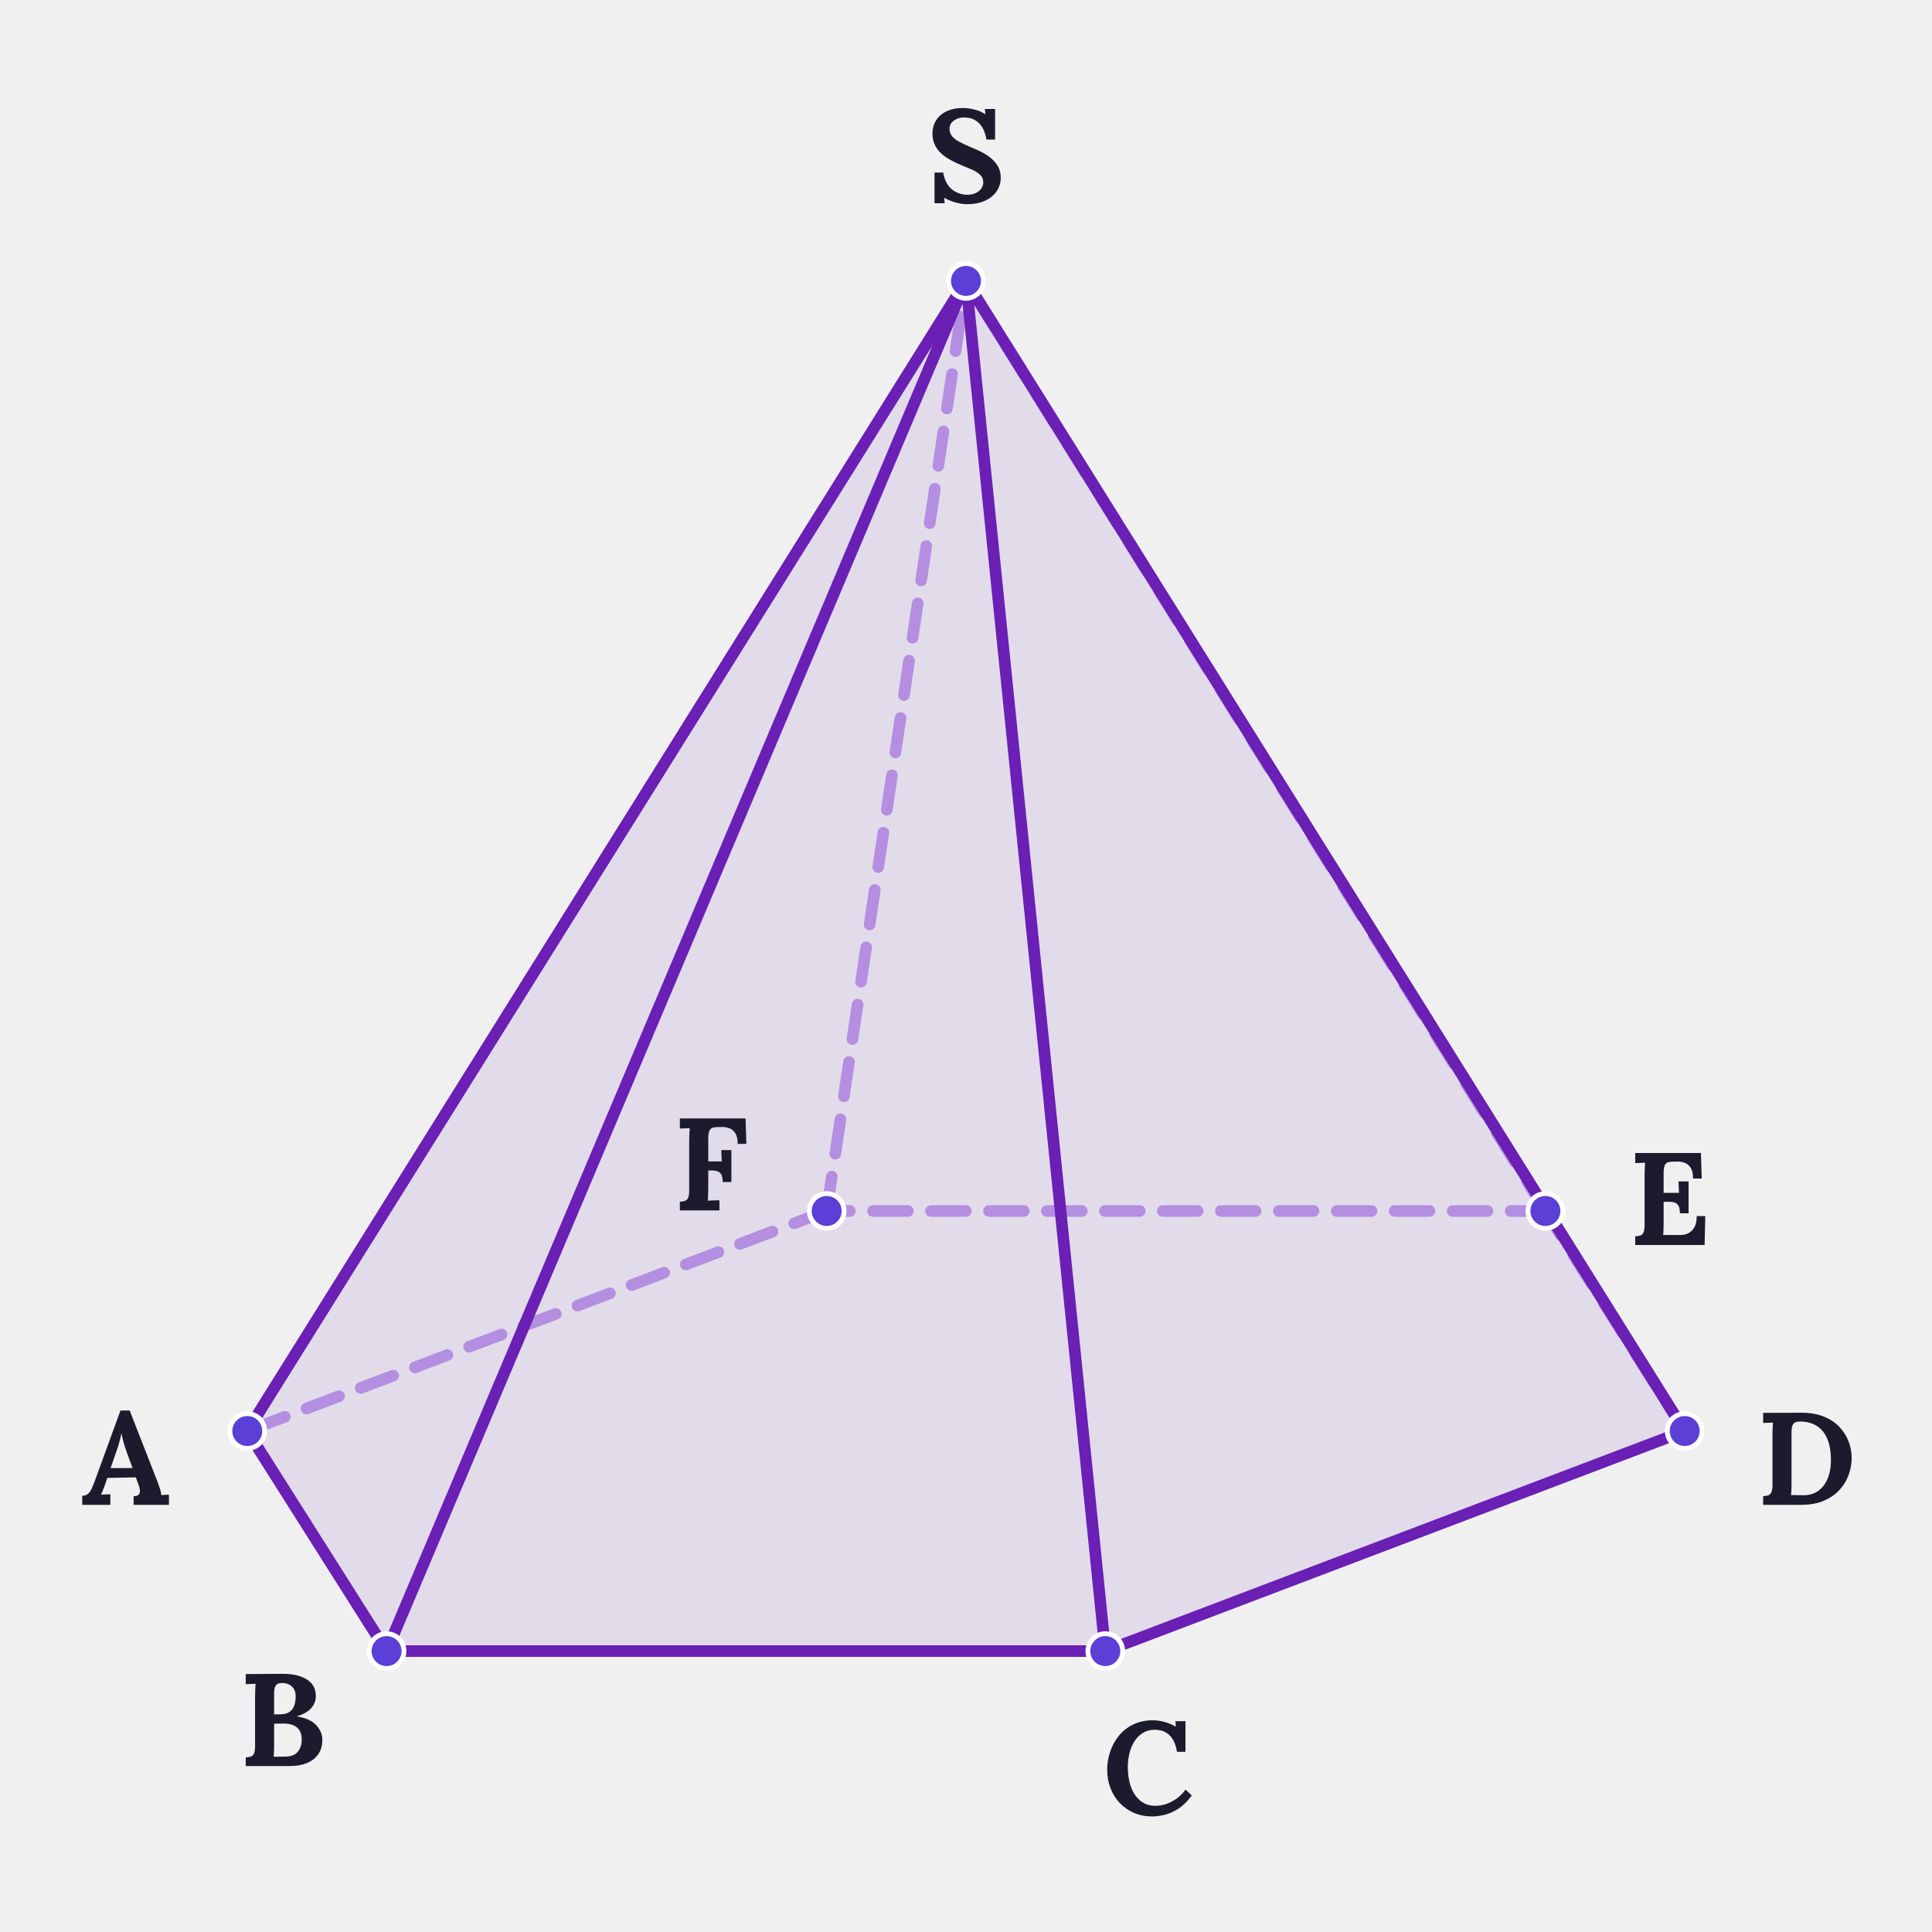
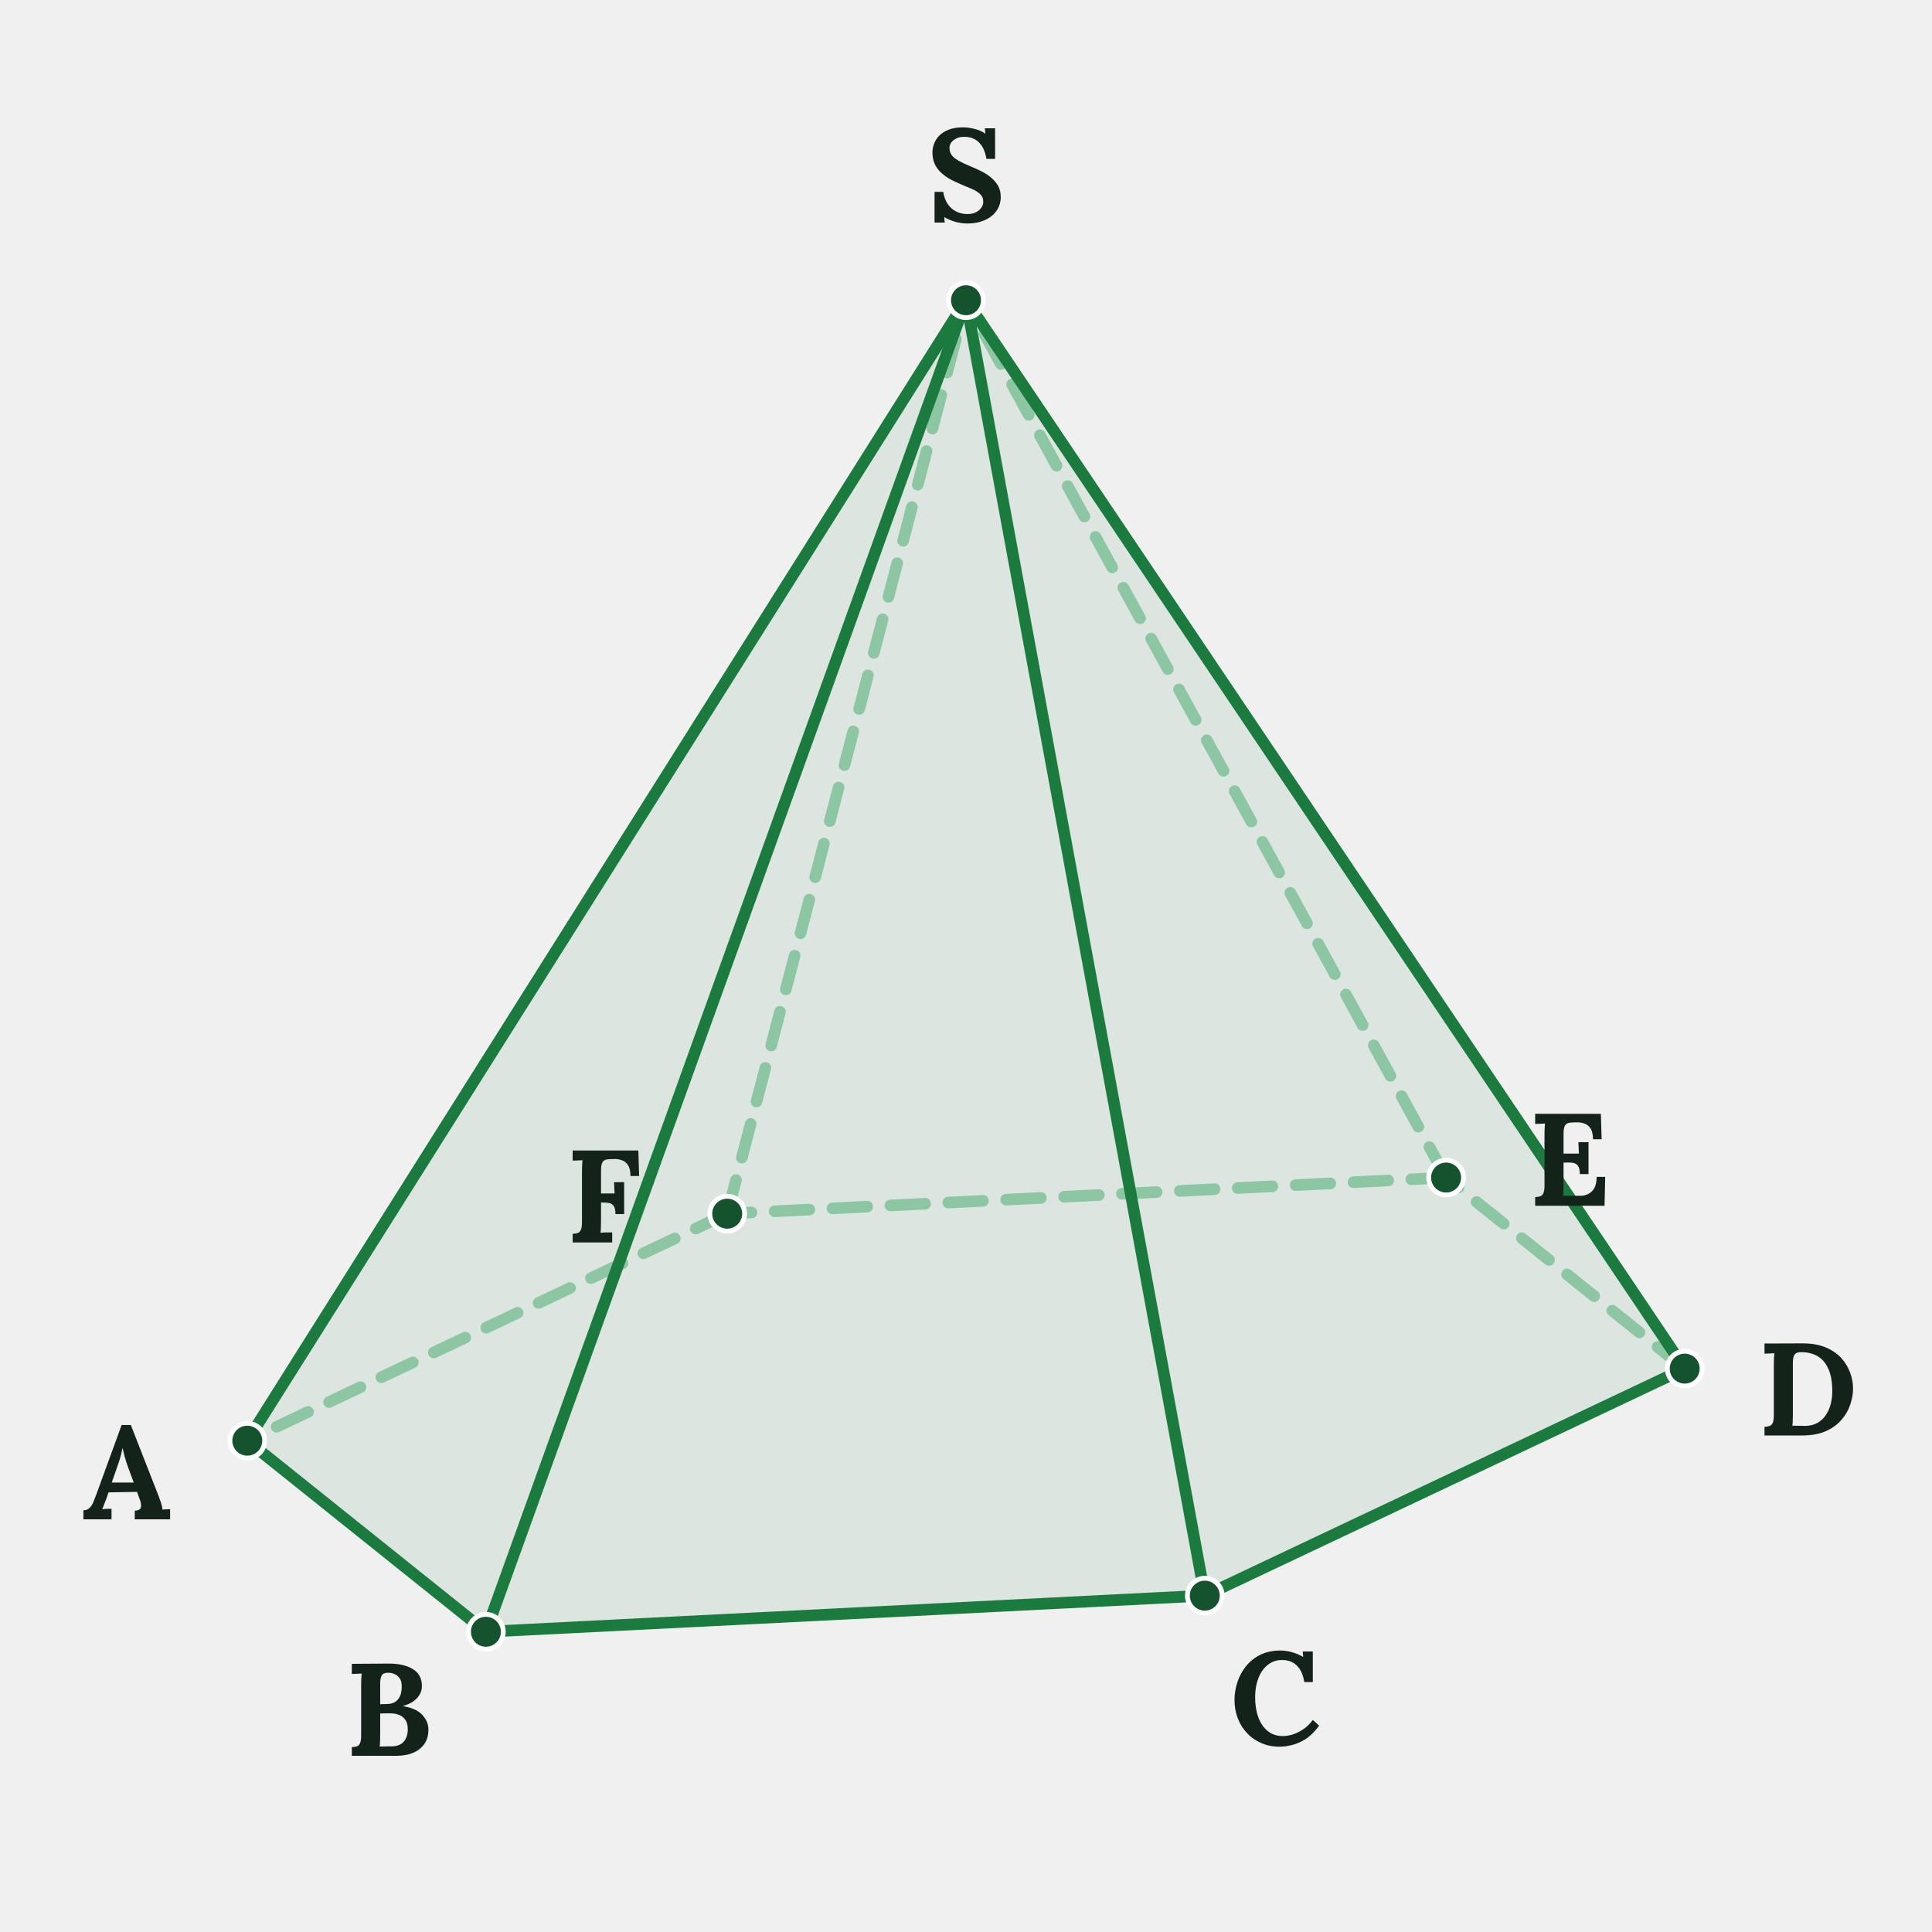
<svg xmlns="http://www.w3.org/2000/svg" viewBox="0 0 1000 1000" width="1000" height="1000">
-   <polygon points="128.0,740.7 500.0,145.4 872.0,740.7 572.1,854.6 200.1,854.6" fill="#6a1fb5" fill-opacity="0.1" stroke="none" />
-   <line x1="872.0" y1="740.7" x2="799.9" y2="626.8" stroke="#b48ee0" stroke-width="6" stroke-dasharray="18,12" stroke-linecap="round" />
-   <line x1="799.9" y1="626.8" x2="427.9" y2="626.8" stroke="#b48ee0" stroke-width="6" stroke-dasharray="18,12" stroke-linecap="round" />
-   <line x1="799.9" y1="626.8" x2="500.0" y2="145.4" stroke="#b48ee0" stroke-width="6" stroke-dasharray="18,12" stroke-linecap="round" />
-   <line x1="427.9" y1="626.8" x2="128.0" y2="740.7" stroke="#b48ee0" stroke-width="6" stroke-dasharray="18,12" stroke-linecap="round" />
-   <line x1="427.9" y1="626.8" x2="500.0" y2="145.4" stroke="#b48ee0" stroke-width="6" stroke-dasharray="18,12" stroke-linecap="round" />
-   <line x1="128.0" y1="740.7" x2="200.1" y2="854.6" stroke="#6a1fb5" stroke-width="6" stroke-linecap="round" />
-   <line x1="128.0" y1="740.7" x2="500.0" y2="145.4" stroke="#6a1fb5" stroke-width="6" stroke-linecap="round" />
-   <line x1="200.1" y1="854.6" x2="572.1" y2="854.6" stroke="#6a1fb5" stroke-width="6" stroke-linecap="round" />
-   <line x1="200.1" y1="854.6" x2="500.0" y2="145.4" stroke="#6a1fb5" stroke-width="6" stroke-linecap="round" />
-   <line x1="572.1" y1="854.6" x2="872.0" y2="740.7" stroke="#6a1fb5" stroke-width="6" stroke-linecap="round" />
-   <line x1="572.1" y1="854.6" x2="500.0" y2="145.4" stroke="#6a1fb5" stroke-width="6" stroke-linecap="round" />
-   <line x1="872.0" y1="740.7" x2="500.0" y2="145.4" stroke="#6a1fb5" stroke-width="6" stroke-linecap="round" />
-   <circle cx="200.1" cy="854.6" r="9" fill="#5b3fd6" stroke="#fff" stroke-width="2.5" />
-   <circle cx="572.1" cy="854.6" r="9" fill="#5b3fd6" stroke="#fff" stroke-width="2.5" />
-   <circle cx="128.0" cy="740.7" r="9" fill="#5b3fd6" stroke="#fff" stroke-width="2.5" />
-   <circle cx="427.9" cy="626.8" r="9" fill="#5b3fd6" stroke="#fff" stroke-width="2.5" />
-   <circle cx="799.9" cy="626.8" r="9" fill="#5b3fd6" stroke="#fff" stroke-width="2.5" />
-   <circle cx="872.0" cy="740.7" r="9" fill="#5b3fd6" stroke="#fff" stroke-width="2.5" />
-   <circle cx="500.0" cy="145.4" r="9" fill="#5b3fd6" stroke="#fff" stroke-width="2.5" />
-   <path transform="translate(42.3,778.9) scale(0.068,-0.068)" d="M4 0V69Q32 69 49.0 85.0Q66 101 77.5 127.0Q89 153 100 183L295 718H365L578 173Q584 158 594.0 127.5Q604 97 606 74Q623 76 638.5 76.5Q654 77 664 77V0H395V66Q423 66 433.5 77.5Q444 89 443.0 109.0Q442 129 432 154L412 209L195 205L179 158Q174 145 164.5 119.5Q155 94 147 77Q163 79 185.5 79.5Q208 80 218 80V0ZM220 280H387L341 405Q328 441 318.0 477.5Q308 514 303 542H302Q298 525 290.0 491.0Q282 457 265 410Z" fill="#1c1b2e" />
-   <path transform="translate(123.8,914.1) scale(0.068,-0.068)" d="M50 0V66Q73 67 88.5 72.0Q104 77 112.5 95.0Q121 113 121 153V536Q121 563 122.5 588.0Q124 613 125 626Q109 625 85.0 624.5Q61 624 50 623V700Q119 701 188.5 701.0Q258 701 327 702Q447 703 517.5 657.5Q588 612 583 520Q581 491 565.0 463.5Q549 436 517.5 414.0Q486 392 439 379V378Q539 362 586.0 311.5Q633 261 633 199Q633 134 601.5 89.5Q570 45 515.0 22.5Q460 0 390 0ZM262 71Q280 71 296.0 71.0Q312 71 328.0 71.5Q344 72 359 72Q420 75 448.0 111.0Q476 147 476 202Q476 248 457.0 274.5Q438 301 408.5 312.0Q379 323 347 323Q322 323 304.0 323.0Q286 323 266 322V159Q266 132 265.0 108.0Q264 84 262 71ZM266 393 318 394Q360 395 384.5 413.0Q409 431 419.5 461.5Q430 492 430 528Q430 568 414.0 590.5Q398 613 374.0 623.0Q350 633 324 632Q308 632 295.0 627.0Q282 622 274.0 604.5Q266 587 266 548Z" fill="#1c1b2e" />
-   <path transform="translate(570.7,939.1) scale(0.068,-0.068)" d="M566 476Q553 559 510.5 601.0Q468 643 398 644Q346 644 307.0 620.0Q268 596 242.5 556.0Q217 516 204.5 465.0Q192 414 192 360Q192 274 216.5 207.5Q241 141 288.0 103.0Q335 65 402 65Q465 65 527.0 97.5Q589 130 631 188L679 144Q630 77 576.0 42.5Q522 8 470.5 -4.0Q419 -16 378 -16Q301 -16 238.0 11.5Q175 39 129.5 87.5Q84 136 59.5 200.5Q35 265 35 340Q35 408 57.0 475.0Q79 542 122.5 596.5Q166 651 232.0 683.5Q298 716 385 716Q424 716 470.5 703.5Q517 691 558 667L554 709H631V476Z" fill="#1c1b2e" />
-   <path transform="translate(909.2,778.9) scale(0.068,-0.068)" d="M50 66Q73 67 88.5 72.0Q104 77 112.5 95.0Q121 113 121 153V536Q121 563 122.5 588.0Q124 613 125 626Q109 625 85.0 624.5Q61 624 50 623V700L341 701Q440 701 512.5 671.5Q585 642 631.5 592.0Q678 542 701.0 480.5Q724 419 724 357Q724 296 702.5 233.0Q681 170 635.0 117.5Q589 65 515.0 32.5Q441 0 336 0H50ZM266 164Q266 137 265.0 112.0Q264 87 262 74Q272 75 289.5 74.5Q307 74 326.0 73.5Q345 73 357 73Q412 73 451.5 95.0Q491 117 516.5 154.5Q542 192 554.0 239.0Q566 286 566 336Q566 438 538.0 503.0Q510 568 459.5 600.0Q409 632 339 634Q315 635 298.5 629.5Q282 624 274.0 606.0Q266 588 266 549Z" fill="#1c1b2e" />
-   <path transform="translate(843.0,644.4) scale(0.068,-0.068)" d="M390 241Q390 283 377.0 302.0Q364 321 341.5 325.5Q319 330 292 329L266 328V164Q266 137 265.0 113.0Q264 89 262 76H396Q426 76 454.0 89.5Q482 103 500.0 134.5Q518 166 518 220H583L578 0H50V66Q73 67 88.5 72.0Q104 77 112.5 95.0Q121 113 121 153V536Q121 563 122.5 588.0Q124 613 125 626Q109 625 85.0 624.5Q61 624 50 623V700H550L556 506H490Q490 561 471.0 589.0Q452 617 424.0 626.5Q396 636 369 635L333 634Q312 634 297.0 628.5Q282 623 274.0 604.5Q266 586 266 547V397H383L379 484H456V241Z" fill="#1c1b2e" />
-   <path transform="translate(348.5,626.5) scale(0.068,-0.068)" d="M50 0V66Q73 67 88.5 72.0Q104 77 112.5 95.0Q121 113 121 153V536Q121 563 122.5 588.0Q124 613 125 626Q109 625 85.0 624.5Q61 624 50 623V700H550L556 506H490Q490 561 471.0 589.0Q452 617 424.0 626.5Q396 636 369 635L333 634Q312 634 297.0 628.5Q282 623 274.0 604.5Q266 586 266 547V373H369L365 459H442V216H376Q376 258 363.0 277.0Q350 296 327.5 300.5Q305 305 278 304H266V164Q266 137 265.0 112.0Q264 87 262 74Q273 75 291.0 75.5Q309 76 326.5 76.5Q344 77 351 77V0Z" fill="#1c1b2e" />
-   <path transform="translate(479.7,104.6) scale(0.068,-0.068)" d="M454 476Q445 532 422.0 569.5Q399 607 363.5 626.0Q328 645 281 644Q238 644 205.5 620.0Q173 596 173 558Q173 527 190.5 504.0Q208 481 244.0 461.0Q280 441 335 418Q373 403 413.0 383.0Q453 363 487.0 335.5Q521 308 542.0 271.5Q563 235 563 186Q563 127 531.0 81.0Q499 35 441.5 9.5Q384 -16 307 -16Q267 -16 220.5 -3.5Q174 9 133 33L136 -9H59V225H125Q139 141 189.5 98.5Q240 56 310 56Q346 56 373.0 69.0Q400 82 415.0 103.5Q430 125 430 150Q430 185 405.5 208.0Q381 231 344.5 247.0Q308 263 270 278Q222 298 180.5 320.5Q139 343 108.0 372.0Q77 401 60.0 438.5Q43 476 43 525Q43 556 55.0 589.5Q67 623 94.0 651.5Q121 680 166.0 698.0Q211 716 277 716Q317 716 364.5 704.0Q412 692 446 668L442 709H520V476Z" fill="#1c1b2e" />
+   <polygon points="128.0,745.7 500.0,155.4 872.0,708.4 623.6,825.9 251.5,844.6" fill="#1B7A3E" fill-opacity="0.09" stroke="none" />
+   <line x1="872.0" y1="708.4" x2="748.5" y2="609.5" stroke="#8CC6A3" stroke-width="6" stroke-dasharray="18,12" stroke-linecap="round" />
+   <line x1="748.5" y1="609.5" x2="376.4" y2="628.2" stroke="#8CC6A3" stroke-width="6" stroke-dasharray="18,12" stroke-linecap="round" />
+   <line x1="748.5" y1="609.5" x2="500.0" y2="155.4" stroke="#8CC6A3" stroke-width="6" stroke-dasharray="18,12" stroke-linecap="round" />
+   <line x1="376.4" y1="628.2" x2="128.0" y2="745.7" stroke="#8CC6A3" stroke-width="6" stroke-dasharray="18,12" stroke-linecap="round" />
+   <line x1="376.4" y1="628.2" x2="500.0" y2="155.4" stroke="#8CC6A3" stroke-width="6" stroke-dasharray="18,12" stroke-linecap="round" />
+   <line x1="128.0" y1="745.7" x2="251.5" y2="844.6" stroke="#1B7A3E" stroke-width="6" stroke-linecap="round" />
+   <line x1="128.0" y1="745.7" x2="500.0" y2="155.4" stroke="#1B7A3E" stroke-width="6" stroke-linecap="round" />
+   <line x1="251.5" y1="844.6" x2="623.6" y2="825.9" stroke="#1B7A3E" stroke-width="6" stroke-linecap="round" />
+   <line x1="251.5" y1="844.6" x2="500.0" y2="155.4" stroke="#1B7A3E" stroke-width="6" stroke-linecap="round" />
+   <line x1="623.6" y1="825.9" x2="872.0" y2="708.4" stroke="#1B7A3E" stroke-width="6" stroke-linecap="round" />
+   <line x1="623.6" y1="825.9" x2="500.0" y2="155.4" stroke="#1B7A3E" stroke-width="6" stroke-linecap="round" />
+   <line x1="872.0" y1="708.4" x2="500.0" y2="155.4" stroke="#1B7A3E" stroke-width="6" stroke-linecap="round" />
+   <circle cx="128.0" cy="745.7" r="9" fill="#14532D" stroke="#fff" stroke-width="2.5" />
+   <circle cx="251.5" cy="844.6" r="9" fill="#14532D" stroke="#fff" stroke-width="2.5" />
+   <circle cx="623.6" cy="825.9" r="9" fill="#14532D" stroke="#fff" stroke-width="2.5" />
+   <circle cx="872.0" cy="708.4" r="9" fill="#14532D" stroke="#fff" stroke-width="2.5" />
+   <circle cx="748.5" cy="609.5" r="9" fill="#14532D" stroke="#fff" stroke-width="2.5" />
+   <circle cx="376.4" cy="628.2" r="9" fill="#14532D" stroke="#fff" stroke-width="2.5" />
+   <circle cx="500.0" cy="155.4" r="9" fill="#14532D" stroke="#fff" stroke-width="2.5" />
+   <path transform="translate(42.9,786.4) scale(0.068,-0.068)" d="M4 0L4 69Q32 69 49 85Q66 101 78 127Q89 153 100 183L295 718L365 718L578 173Q584 158 594 128Q604 97 606 74Q623 76 638 76Q654 77 664 77L664 0L395 0L395 66Q423 66 434 78Q444 89 443 109Q442 129 432 154L412 209L195 205L179 158Q174 145 164 120Q155 94 147 77Q163 79 186 80Q208 80 218 80L218 0L4 0ZM220 280L387 280L341 405Q328 441 318 478Q308 514 303 542L302 542Q298 525 290 491Q282 457 265 410L220 280Z" fill="#14231A" />
+   <path transform="translate(178.7,908.8) scale(0.068,-0.068)" d="M50 0L50 66Q73 67 88 72Q104 77 112 95Q121 113 121 153L121 536Q121 563 122 588Q124 613 125 626Q109 625 85 624Q61 624 50 623L50 700Q119 701 188 701Q258 701 327 702Q447 703 518 658Q588 612 583 520Q581 491 565 464Q549 436 518 414Q486 392 439 379L439 378Q539 362 586 312Q633 261 633 199Q633 134 602 90Q570 45 515 22Q460 0 390 0L50 0ZM262 71Q280 71 296 71Q312 71 328 72Q344 72 359 72Q420 75 448 111Q476 147 476 202Q476 248 457 274Q438 301 408 312Q379 323 347 323Q322 323 304 323Q286 323 266 322L266 159Q266 132 265 108Q264 84 262 71ZM266 393L318 394Q360 395 384 413Q409 431 420 462Q430 492 430 528Q430 568 414 590Q398 613 374 623Q350 633 324 632Q308 632 295 627Q282 622 274 604Q266 587 266 548L266 393Z" fill="#14231A" />
+   <path transform="translate(636.6,903.0) scale(0.068,-0.068)" d="M566 476Q553 559 510 601Q468 643 398 644Q346 644 307 620Q268 596 242 556Q217 516 204 465Q192 414 192 360Q192 274 216 208Q241 141 288 103Q335 65 402 65Q465 65 527 98Q589 130 631 188L679 144Q630 77 576 42Q522 8 470 -4Q419 -16 378 -16Q301 -16 238 12Q175 39 130 88Q84 136 60 200Q35 265 35 340Q35 408 57 475Q79 542 122 596Q166 651 232 684Q298 716 385 716Q424 716 470 704Q517 691 558 667L554 709L631 709L631 476L566 476Z" fill="#14231A" />
+   <path transform="translate(909.9,743.0) scale(0.068,-0.068)" d="M50 66Q73 67 88 72Q104 77 112 95Q121 113 121 153L121 536Q121 563 122 588Q124 613 125 626Q109 625 85 624Q61 624 50 623L50 700L341 701Q440 701 512 672Q585 642 632 592Q678 542 701 480Q724 419 724 357Q724 296 702 233Q681 170 635 118Q589 65 515 32Q441 0 336 0L50 0L50 66ZM266 164Q266 137 265 112Q264 87 262 74Q272 75 290 74Q307 74 326 74Q345 73 357 73Q412 73 452 95Q491 117 516 154Q542 192 554 239Q566 286 566 336Q566 438 538 503Q510 568 460 600Q409 632 339 634Q315 635 298 630Q282 624 274 606Q266 588 266 549L266 164Z" fill="#14231A" />
+   <path transform="translate(791.2,624.1) scale(0.068,-0.068)" d="M390 241Q390 283 377 302Q364 321 342 326Q319 330 292 329L266 328L266 164Q266 137 265 113Q264 89 262 76L396 76Q426 76 454 90Q482 103 500 134Q518 166 518 220L583 220L578 0L50 0L50 66Q73 67 88 72Q104 77 112 95Q121 113 121 153L121 536Q121 563 122 588Q124 613 125 626Q109 625 85 624Q61 624 50 623L50 700L550 700L556 506L490 506Q490 561 471 589Q452 617 424 626Q396 636 369 635L333 634Q312 634 297 628Q282 623 274 604Q266 586 266 547L266 397L383 397L379 484L456 484L456 241L390 241Z" fill="#14231A" />
+   <path transform="translate(293.0,643.1) scale(0.068,-0.068)" d="M50 0L50 66Q73 67 88 72Q104 77 112 95Q121 113 121 153L121 536Q121 563 122 588Q124 613 125 626Q109 625 85 624Q61 624 50 623L50 700L550 700L556 506L490 506Q490 561 471 589Q452 617 424 626Q396 636 369 635L333 634Q312 634 297 628Q282 623 274 604Q266 586 266 547L266 373L369 373L365 459L442 459L442 216L376 216Q376 258 363 277Q350 296 328 300Q305 305 278 304L266 304L266 164Q266 137 265 112Q264 87 262 74Q273 75 291 76Q309 76 326 76Q344 77 351 77L351 0L50 0Z" fill="#14231A" />
+   <path transform="translate(479.7,114.6) scale(0.068,-0.068)" d="M454 476Q445 532 422 570Q399 607 364 626Q328 645 281 644Q238 644 206 620Q173 596 173 558Q173 527 190 504Q208 481 244 461Q280 441 335 418Q373 403 413 383Q453 363 487 336Q521 308 542 272Q563 235 563 186Q563 127 531 81Q499 35 442 10Q384 -16 307 -16Q267 -16 220 -4Q174 9 133 33L136 -9L59 -9L59 225L125 225Q139 141 190 98Q240 56 310 56Q346 56 373 69Q400 82 415 104Q430 125 430 150Q430 185 406 208Q381 231 344 247Q308 263 270 278Q222 298 180 320Q139 343 108 372Q77 401 60 438Q43 476 43 525Q43 556 55 590Q67 623 94 652Q121 680 166 698Q211 716 277 716Q317 716 364 704Q412 692 446 668L442 709L520 709L520 476L454 476Z" fill="#14231A" />
</svg>
